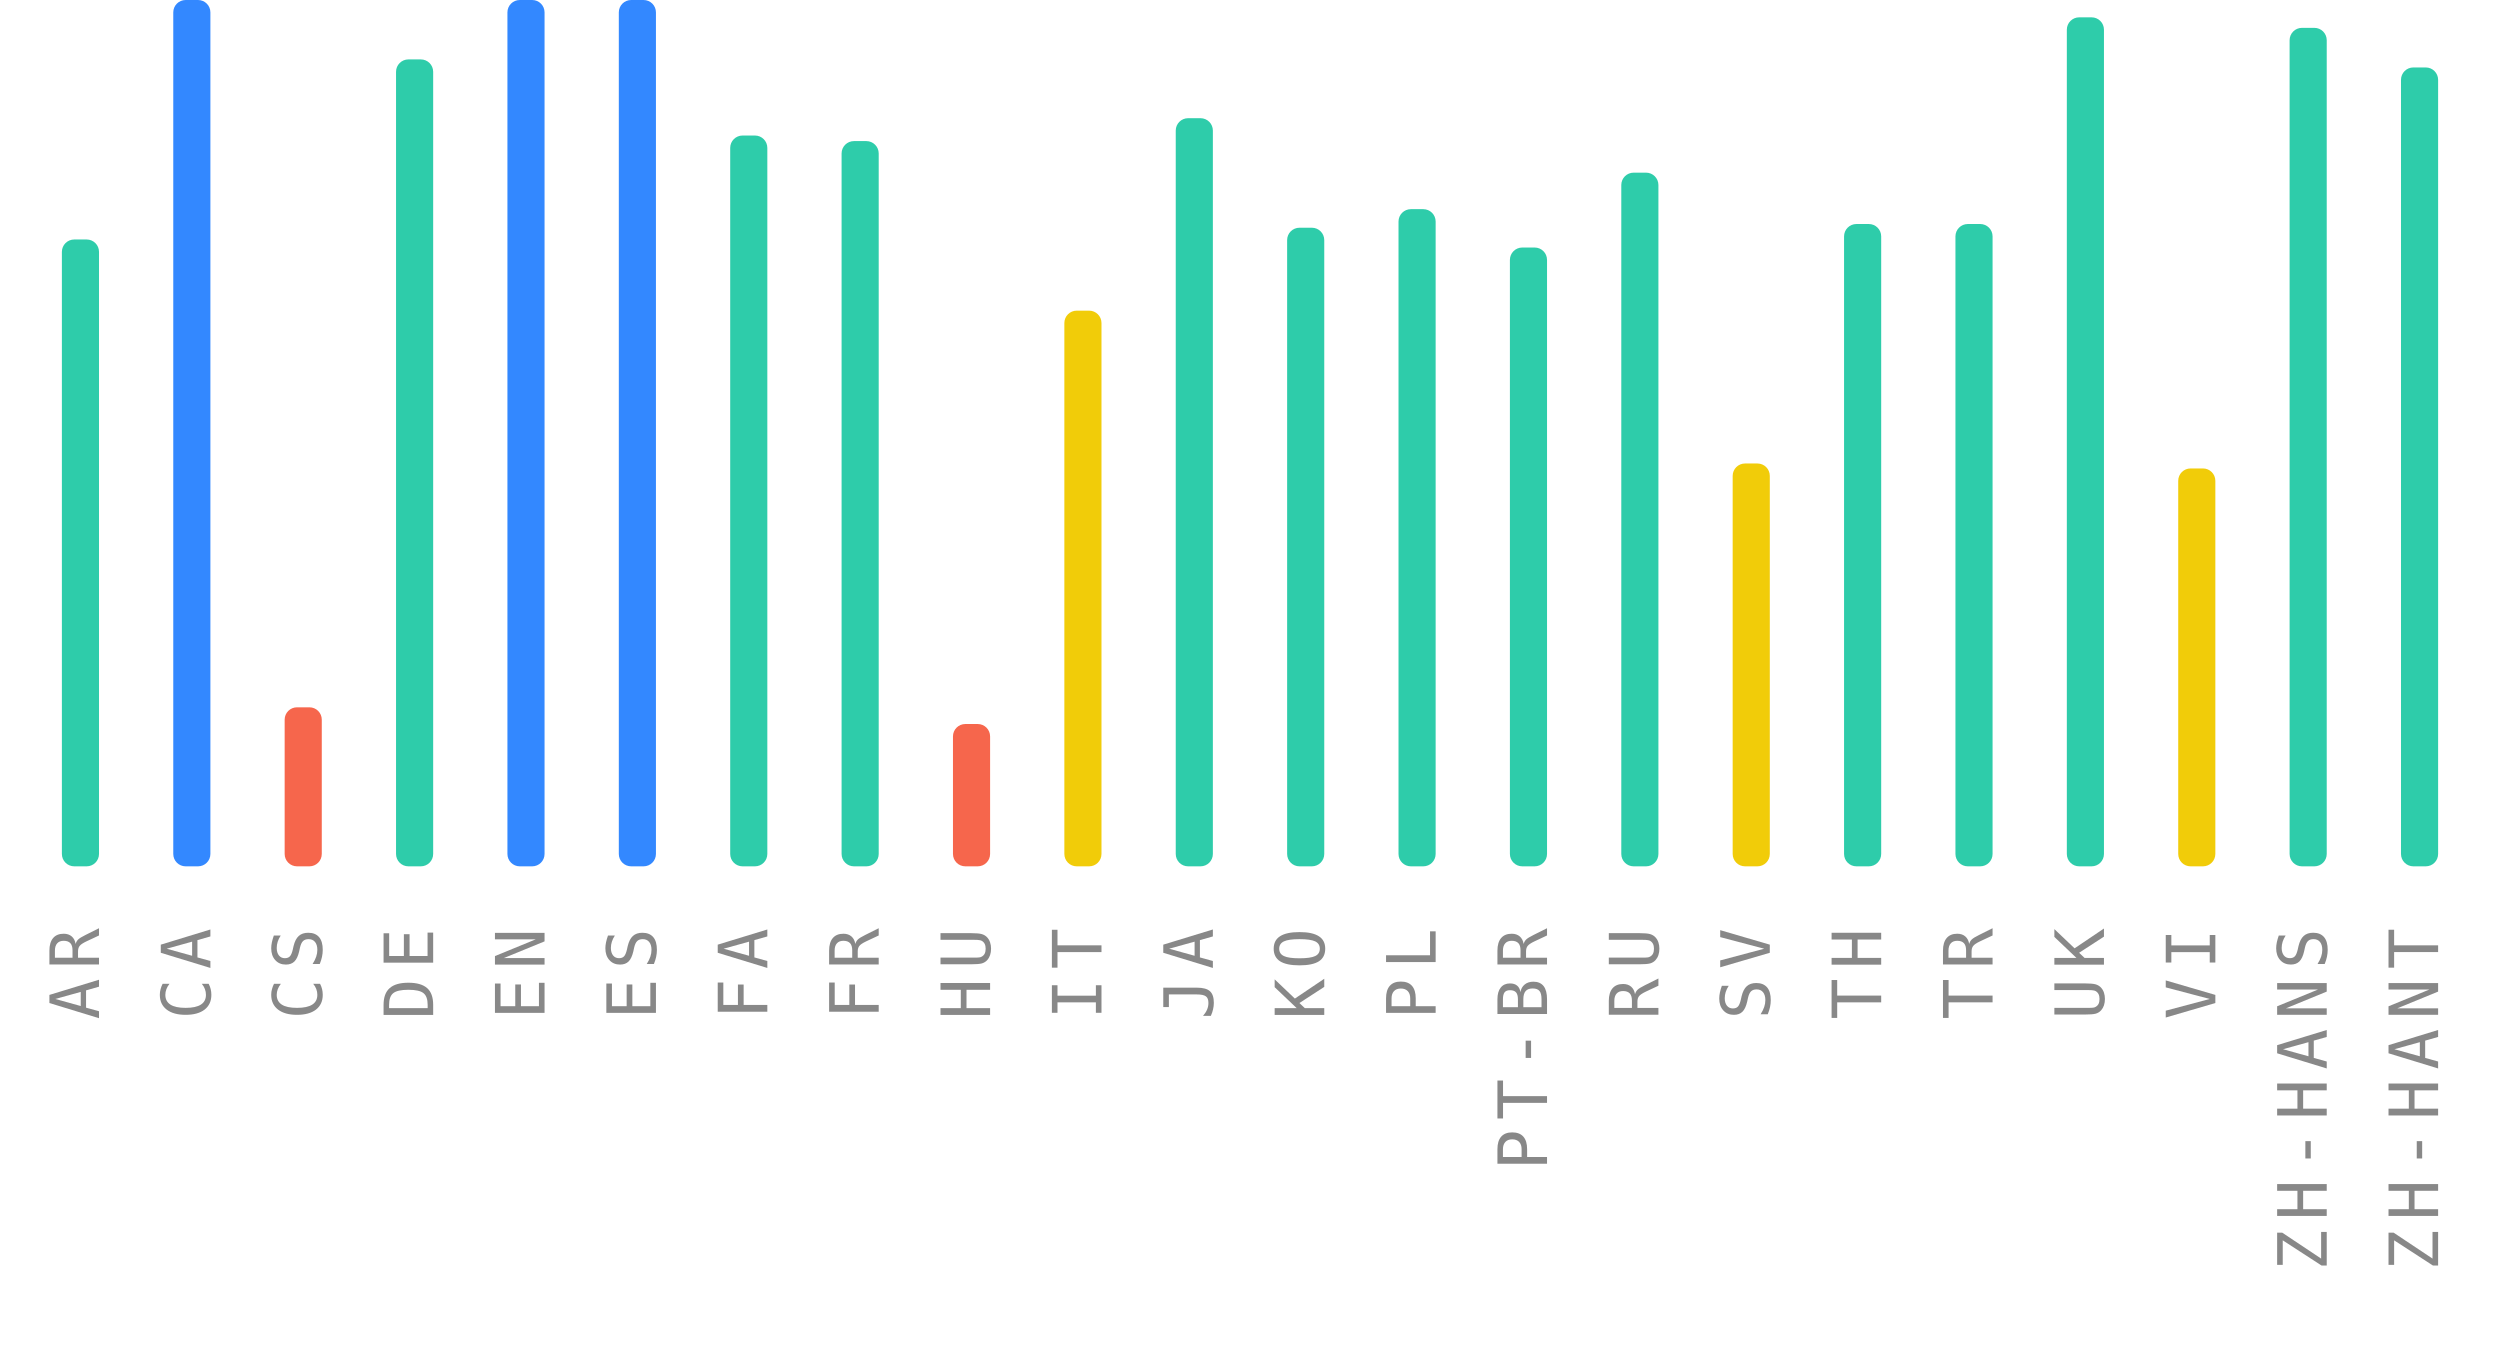
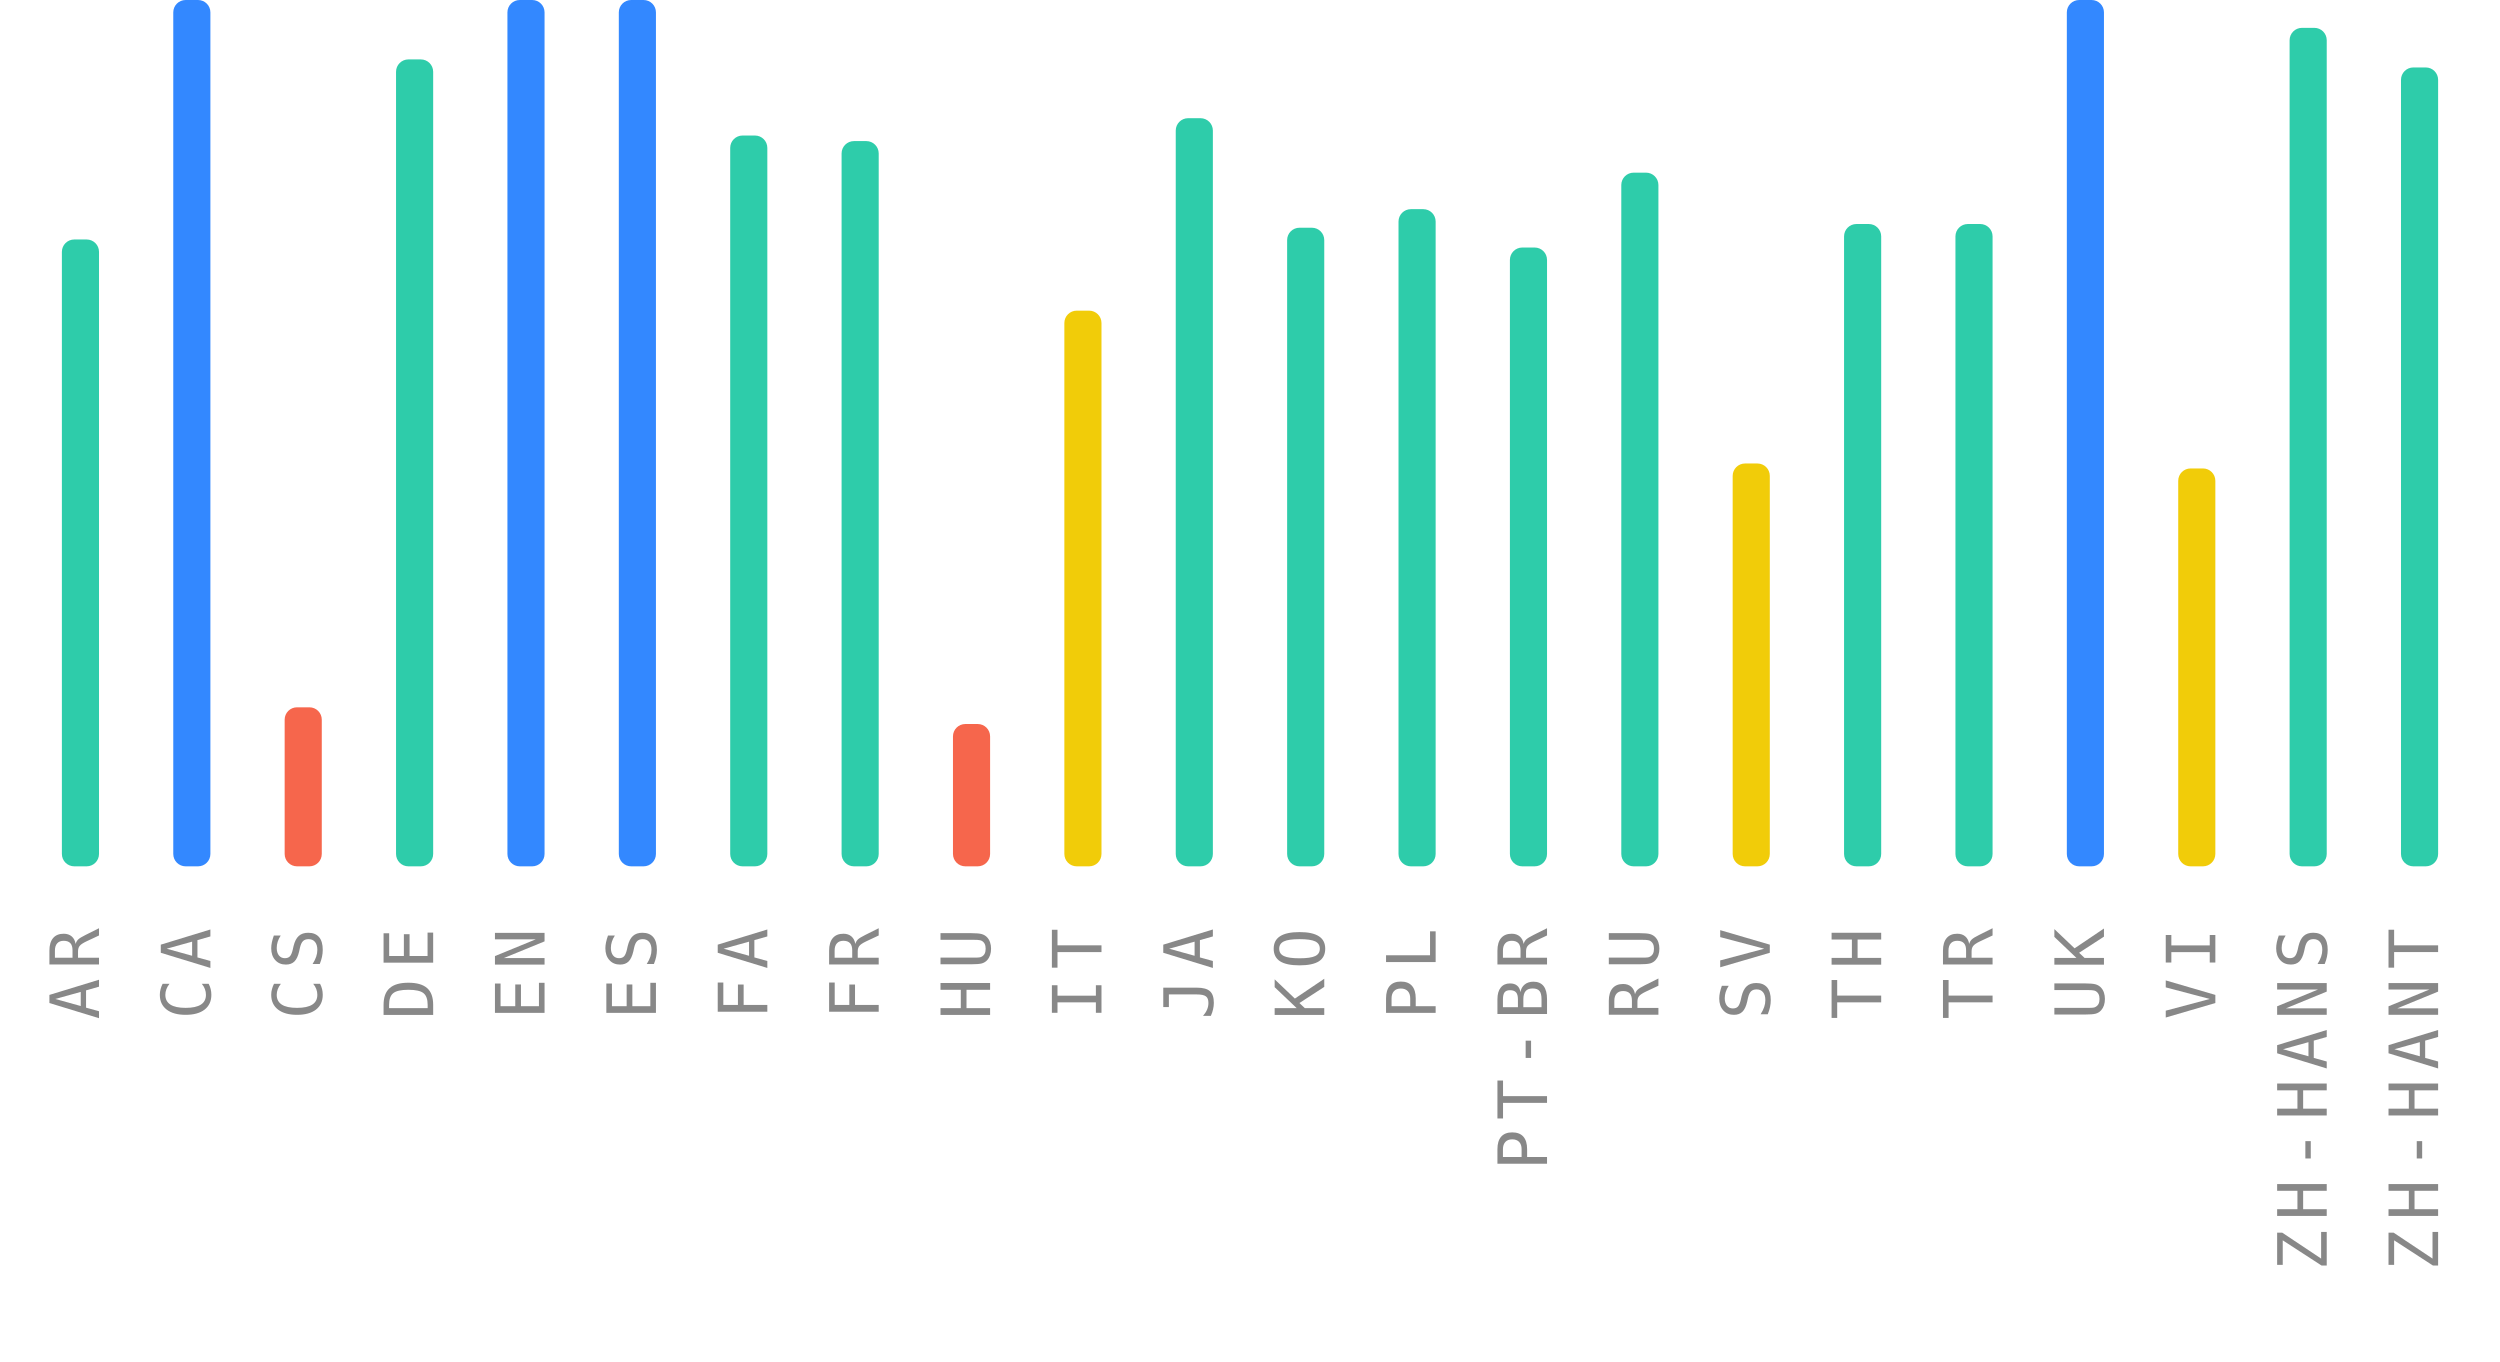
<svg xmlns="http://www.w3.org/2000/svg" width="404" height="220">
  <g>
    <text style="font-size: 11px; font-family: monospace; letter-spacing: 1.5px; fill: #888; text-anchor: end;" x="-150" y="16" transform="rotate(-90)">AR</text>
    <rect style="fill: #2eccaa;" height="101.3" width="6" rx="2" y="38.7" x="10" />
    <text style="font-size: 11px; font-family: monospace; letter-spacing: 1.5px; fill: #888; text-anchor: end;" x="-150" y="34" transform="rotate(-90)">CA</text>
    <rect style="fill: #3388ff;" height="140" width="6" rx="2" y="0" x="28" />
    <text style="font-size: 11px; font-family: monospace; letter-spacing: 1.5px; fill: #888; text-anchor: end;" x="-150" y="52" transform="rotate(-90)">CS</text>
    <rect style="fill: #f6664c;" height="25.7" width="6" rx="2" y="114.3" x="46" />
    <text style="font-size: 11px; font-family: monospace; letter-spacing: 1.5px; fill: #888; text-anchor: end;" x="-150" y="70" transform="rotate(-90)">DE</text>
    <rect style="fill: #2eccaa;" height="130.4" width="6" rx="2" y="9.6" x="64" />
    <text style="font-size: 11px; font-family: monospace; letter-spacing: 1.5px; fill: #888; text-anchor: end;" x="-150" y="88" transform="rotate(-90)">EN</text>
    <rect style="fill: #3388ff;" height="140" width="6" rx="2" y="0" x="82" />
    <text style="font-size: 11px; font-family: monospace; letter-spacing: 1.5px; fill: #888; text-anchor: end;" x="-150" y="106" transform="rotate(-90)">ES</text>
    <rect style="fill: #3388ff;" height="140" width="6" rx="2" y="0" x="100" />
    <text style="font-size: 11px; font-family: monospace; letter-spacing: 1.5px; fill: #888; text-anchor: end;" x="-150" y="124" transform="rotate(-90)">FA</text>
    <rect style="fill: #2eccaa;" height="118.1" width="6" rx="2" y="21.9" x="118" />
    <text style="font-size: 11px; font-family: monospace; letter-spacing: 1.5px; fill: #888; text-anchor: end;" x="-150" y="142" transform="rotate(-90)">FR</text>
    <rect style="fill: #2eccaa;" height="117.2" width="6" rx="2" y="22.8" x="136" />
    <text style="font-size: 11px; font-family: monospace; letter-spacing: 1.5px; fill: #888; text-anchor: end;" x="-150" y="160" transform="rotate(-90)">HU</text>
    <rect style="fill: #f6664c;" height="23" width="6" rx="2" y="117" x="154" />
    <text style="font-size: 11px; font-family: monospace; letter-spacing: 1.5px; fill: #888; text-anchor: end;" x="-150" y="178" transform="rotate(-90)">IT</text>
    <rect style="fill: #f1cc09;" height="89.8" width="6" rx="2" y="50.2" x="172" />
    <text style="font-size: 11px; font-family: monospace; letter-spacing: 1.5px; fill: #888; text-anchor: end;" x="-150" y="196" transform="rotate(-90)">JA</text>
    <rect style="fill: #2eccaa;" height="120.9" width="6" rx="2" y="19.1" x="190" />
    <text style="font-size: 11px; font-family: monospace; letter-spacing: 1.5px; fill: #888; text-anchor: end;" x="-150" y="214" transform="rotate(-90)">KO</text>
    <rect style="fill: #2eccaa;" height="103.2" width="6" rx="2" y="36.8" x="208" />
    <text style="font-size: 11px; font-family: monospace; letter-spacing: 1.5px; fill: #888; text-anchor: end;" x="-150" y="232" transform="rotate(-90)">PL</text>
    <rect style="fill: #2eccaa;" height="106.2" width="6" rx="2" y="33.8" x="226" />
    <text style="font-size: 11px; font-family: monospace; letter-spacing: 1.5px; fill: #888; text-anchor: end;" x="-150" y="250" transform="rotate(-90)">PT-BR</text>
    <rect style="fill: #2eccaa;" height="100" width="6" rx="2" y="40" x="244" />
    <text style="font-size: 11px; font-family: monospace; letter-spacing: 1.5px; fill: #888; text-anchor: end;" x="-150" y="268" transform="rotate(-90)">RU</text>
    <rect style="fill: #2eccaa;" height="112.1" width="6" rx="2" y="27.9" x="262" />
    <text style="font-size: 11px; font-family: monospace; letter-spacing: 1.5px; fill: #888; text-anchor: end;" x="-150" y="286" transform="rotate(-90)">SV</text>
    <rect style="fill: #f1cc09;" height="65.1" width="6" rx="2" y="74.9" x="280" />
    <text style="font-size: 11px; font-family: monospace; letter-spacing: 1.5px; fill: #888; text-anchor: end;" x="-150" y="304" transform="rotate(-90)">TH</text>
    <rect style="fill: #2eccaa;" height="103.8" width="6" rx="2" y="36.2" x="298" />
    <text style="font-size: 11px; font-family: monospace; letter-spacing: 1.5px; fill: #888; text-anchor: end;" x="-150" y="322" transform="rotate(-90)">TR</text>
    <rect style="fill: #2eccaa;" height="103.8" width="6" rx="2" y="36.2" x="316" />
    <text style="font-size: 11px; font-family: monospace; letter-spacing: 1.5px; fill: #888; text-anchor: end;" x="-150" y="340" transform="rotate(-90)">UK</text>
-     <rect style="fill: #2eccaa;" height="137.2" width="6" rx="2" y="2.8" x="334" />
+     <rect style="fill: #3388ff;" height="140" width="6" rx="2" y="0" x="334" />
    <text style="font-size: 11px; font-family: monospace; letter-spacing: 1.5px; fill: #888; text-anchor: end;" x="-150" y="358" transform="rotate(-90)">VI</text>
    <rect style="fill: #f1cc09;" height="64.3" width="6" rx="2" y="75.7" x="352" />
    <text style="font-size: 11px; font-family: monospace; letter-spacing: 1.5px; fill: #888; text-anchor: end;" x="-150" y="376" transform="rotate(-90)">ZH-HANS</text>
    <rect style="fill: #2eccaa;" height="135.5" width="6" rx="2" y="4.5" x="370" />
    <text style="font-size: 11px; font-family: monospace; letter-spacing: 1.5px; fill: #888; text-anchor: end;" x="-150" y="394" transform="rotate(-90)">ZH-HANT</text>
    <rect style="fill: #2eccaa;" height="129.1" width="6" rx="2" y="10.9" x="388" />
  </g>
</svg>
